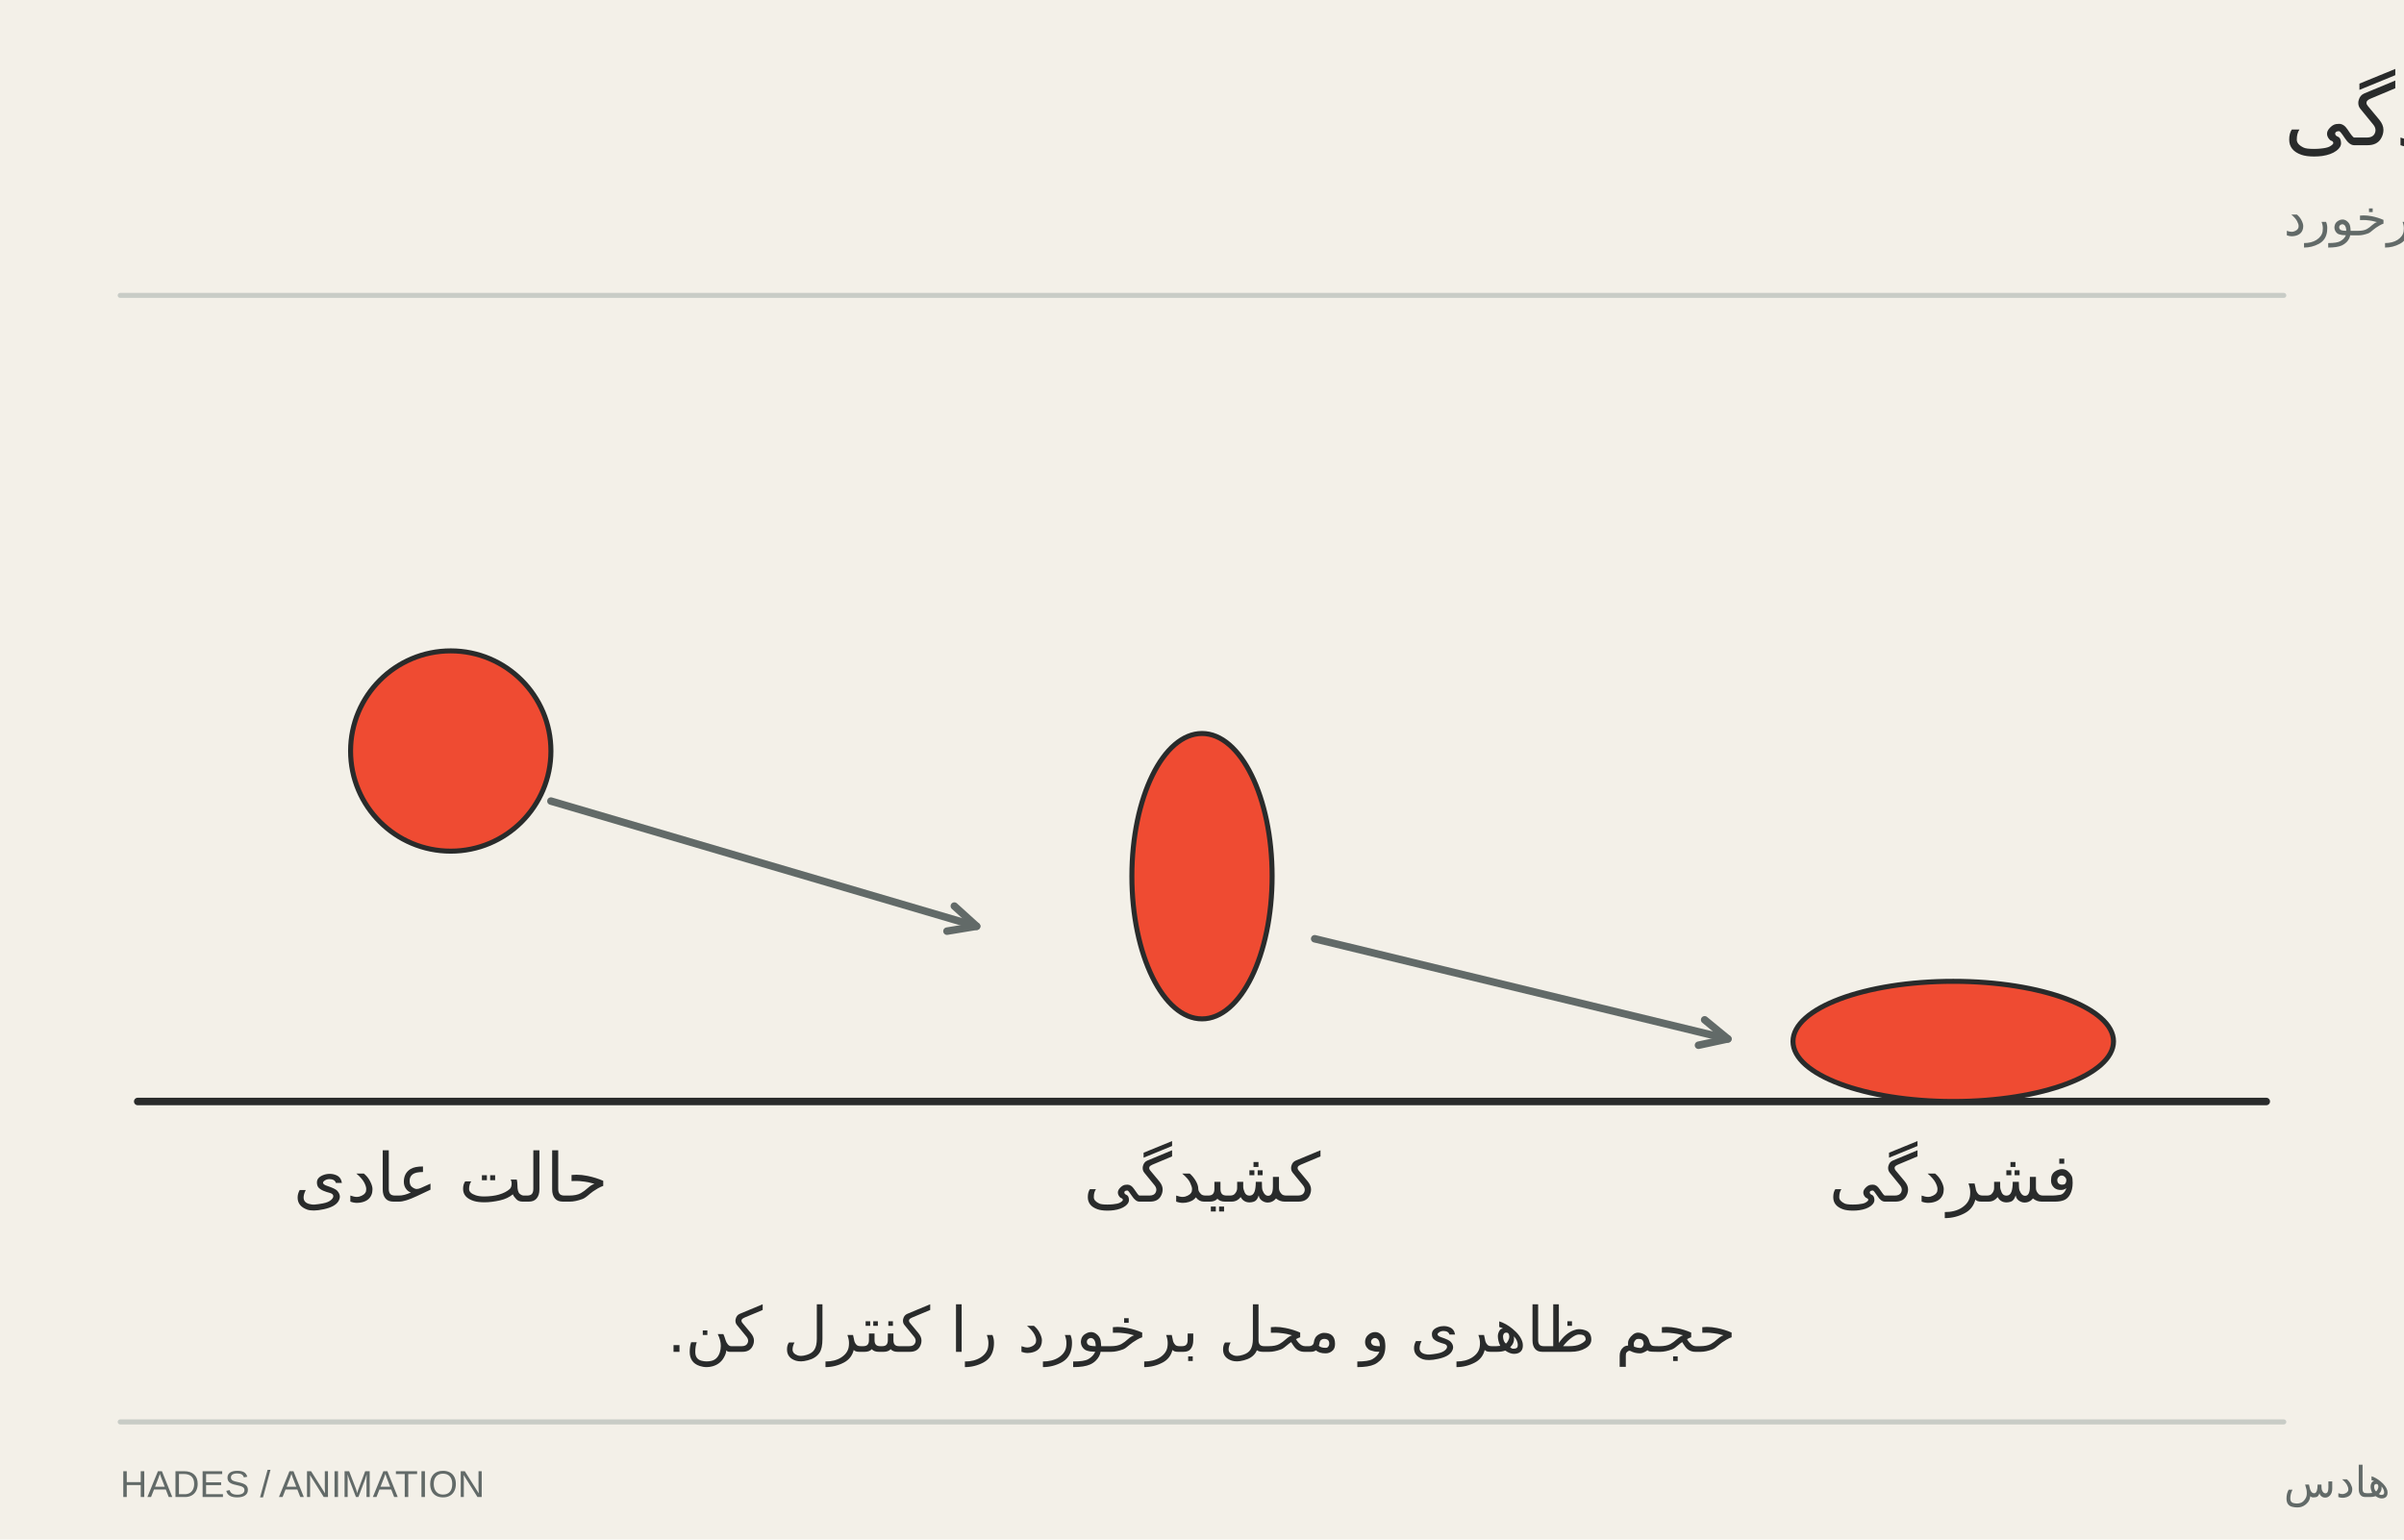
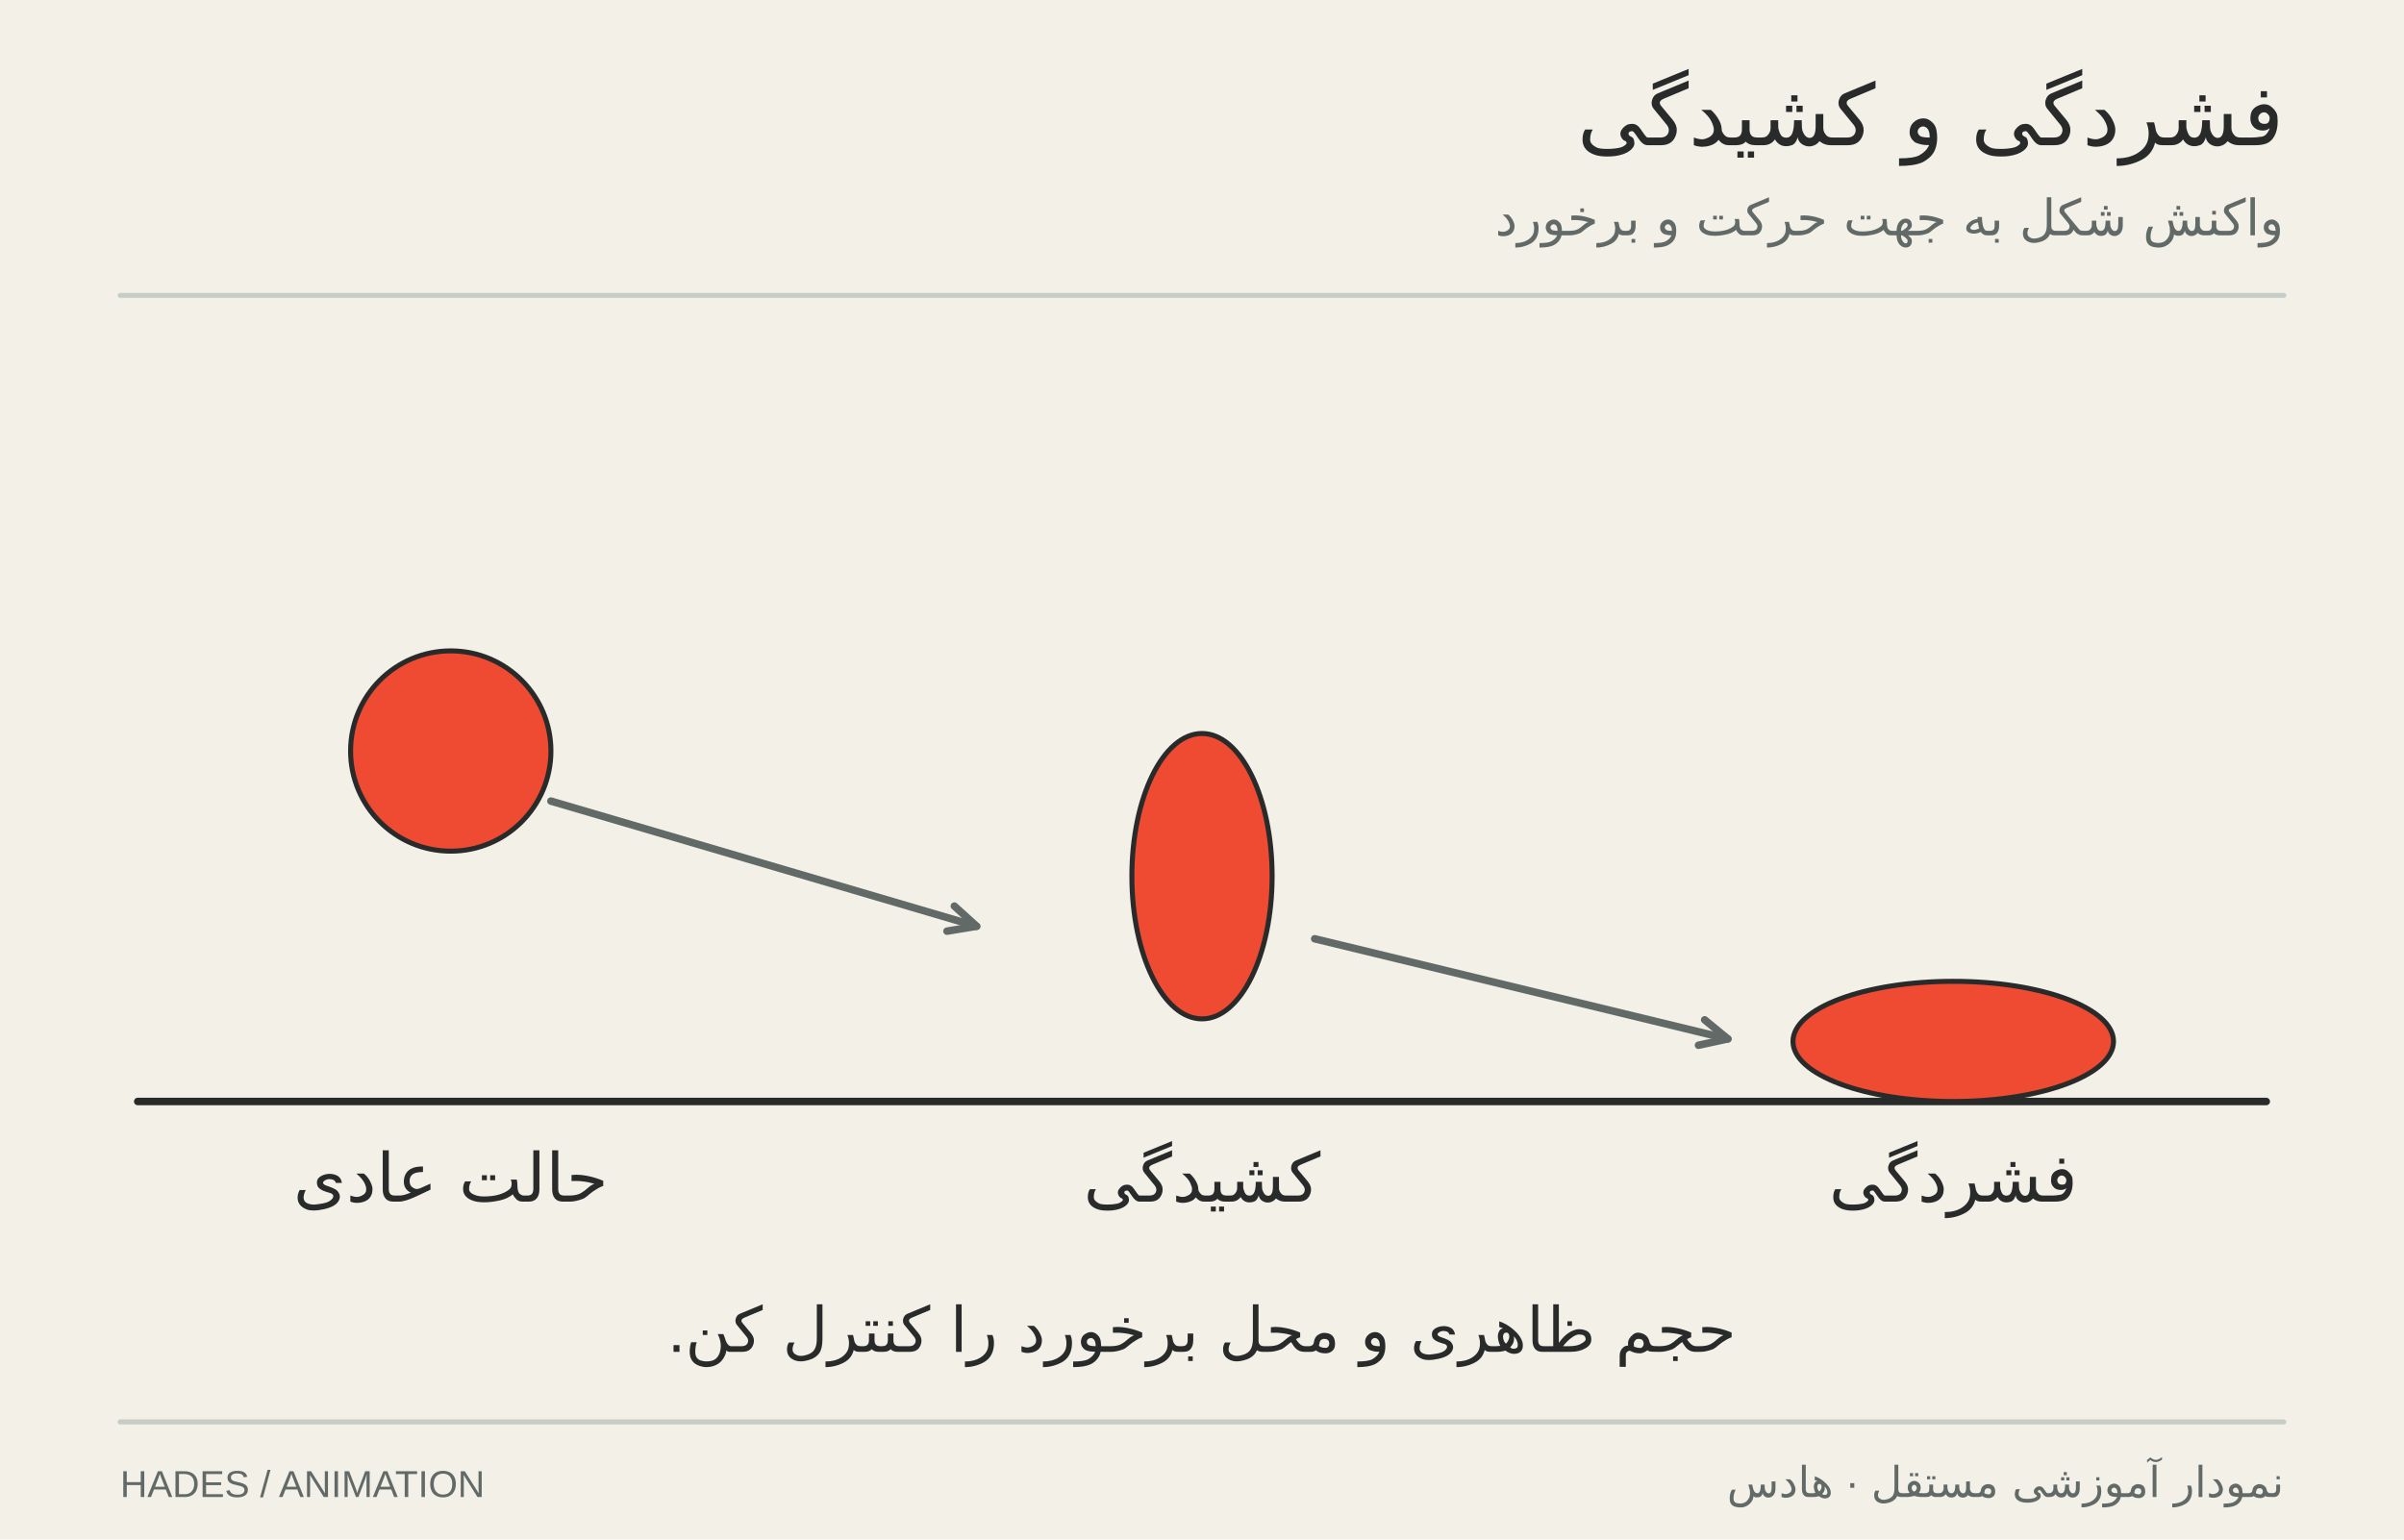
<svg xmlns="http://www.w3.org/2000/svg" width="960" height="615" viewBox="0 0 960 615" role="img" aria-label="فشردگی و کشیدگی">
  <rect width="960" height="615" fill="#F3F0E8" />
  <g font-family="Tahoma,Arial,sans-serif">
-     <text x="912" y="58" font-size="34" fill="#292B2B" text-anchor="end" direction="rtl" unicode-bidi="plaintext">فشردگی و کشیدگی</text>
-     <text x="912" y="94" font-size="20" fill="#626A68" text-anchor="end" direction="rtl" unicode-bidi="plaintext">واکنش شکل به جهت حرکت و برخورد</text>
+     <text x="912" y="58" font-size="34" fill="#292B2B" text-anchor="start" direction="rtl" unicode-bidi="plaintext">فشردگی و کشیدگی</text>
+     <text x="912" y="94" font-size="20" fill="#626A68" text-anchor="start" direction="rtl" unicode-bidi="plaintext">واکنش شکل به جهت حرکت و برخورد</text>
    <line x1="48" y1="118" x2="912" y2="118" stroke="#C8CCC6" stroke-width="2" stroke-linecap="round" />
    <line x1="55" y1="440" x2="905" y2="440" stroke="#292B2B" stroke-width="3" stroke-linecap="round" />
    <ellipse cx="180" cy="300" rx="40" ry="40" fill="#EF4B32" stroke="#292B2B" stroke-width="2" />
    <text x="180" y="480" font-size="27" fill="#292B2B" text-anchor="middle" direction="rtl" unicode-bidi="plaintext">حالت عادی</text>
    <ellipse cx="480" cy="350" rx="28" ry="57" fill="#EF4B32" stroke="#292B2B" stroke-width="2" />
    <text x="480" y="480" font-size="27" fill="#292B2B" text-anchor="middle" direction="rtl" unicode-bidi="plaintext">کشیدگی</text>
    <ellipse cx="780" cy="416" rx="64" ry="24" fill="#EF4B32" stroke="#292B2B" stroke-width="2" />
    <text x="780" y="480" font-size="27" fill="#292B2B" text-anchor="middle" direction="rtl" unicode-bidi="plaintext">فشردگی</text>
    <line x1="220" y1="320" x2="390" y2="370" stroke="#626A68" stroke-width="3" stroke-linecap="round" />
    <path d="M378.161 371.959 L390 370 L381.106 361.944" fill="none" stroke="#626A68" stroke-width="3" stroke-linecap="round" stroke-linejoin="round" />
    <line x1="525" y1="375" x2="690" y2="415" stroke="#626A68" stroke-width="3" stroke-linecap="round" />
    <path d="M678.269 417.527 L690 415 L680.729 407.382" fill="none" stroke="#626A68" stroke-width="3" stroke-linecap="round" stroke-linejoin="round" />
    <text x="480" y="540" font-size="25" fill="#292B2B" text-anchor="middle" direction="rtl" unicode-bidi="plaintext">حجم ظاهری و محل برخورد را کنترل کن.</text>
    <line x1="48" y1="568" x2="912" y2="568" stroke="#C8CCC6" stroke-width="2" stroke-linecap="round" />
-     <text x="912" y="598" font-size="17" fill="#626A68" text-anchor="end" direction="rtl" unicode-bidi="plaintext">نمودار آموزشی مستقل · هادس</text>
+     <text x="912" y="598" font-size="17" fill="#626A68" text-anchor="start" direction="rtl" unicode-bidi="plaintext">نمودار آموزشی مستقل · هادس</text>
    <text x="48" y="598" font-size="15" fill="#626A68" text-anchor="start" direction="ltr" unicode-bidi="plaintext">HADES / ANIMATION</text>
  </g>
</svg>
